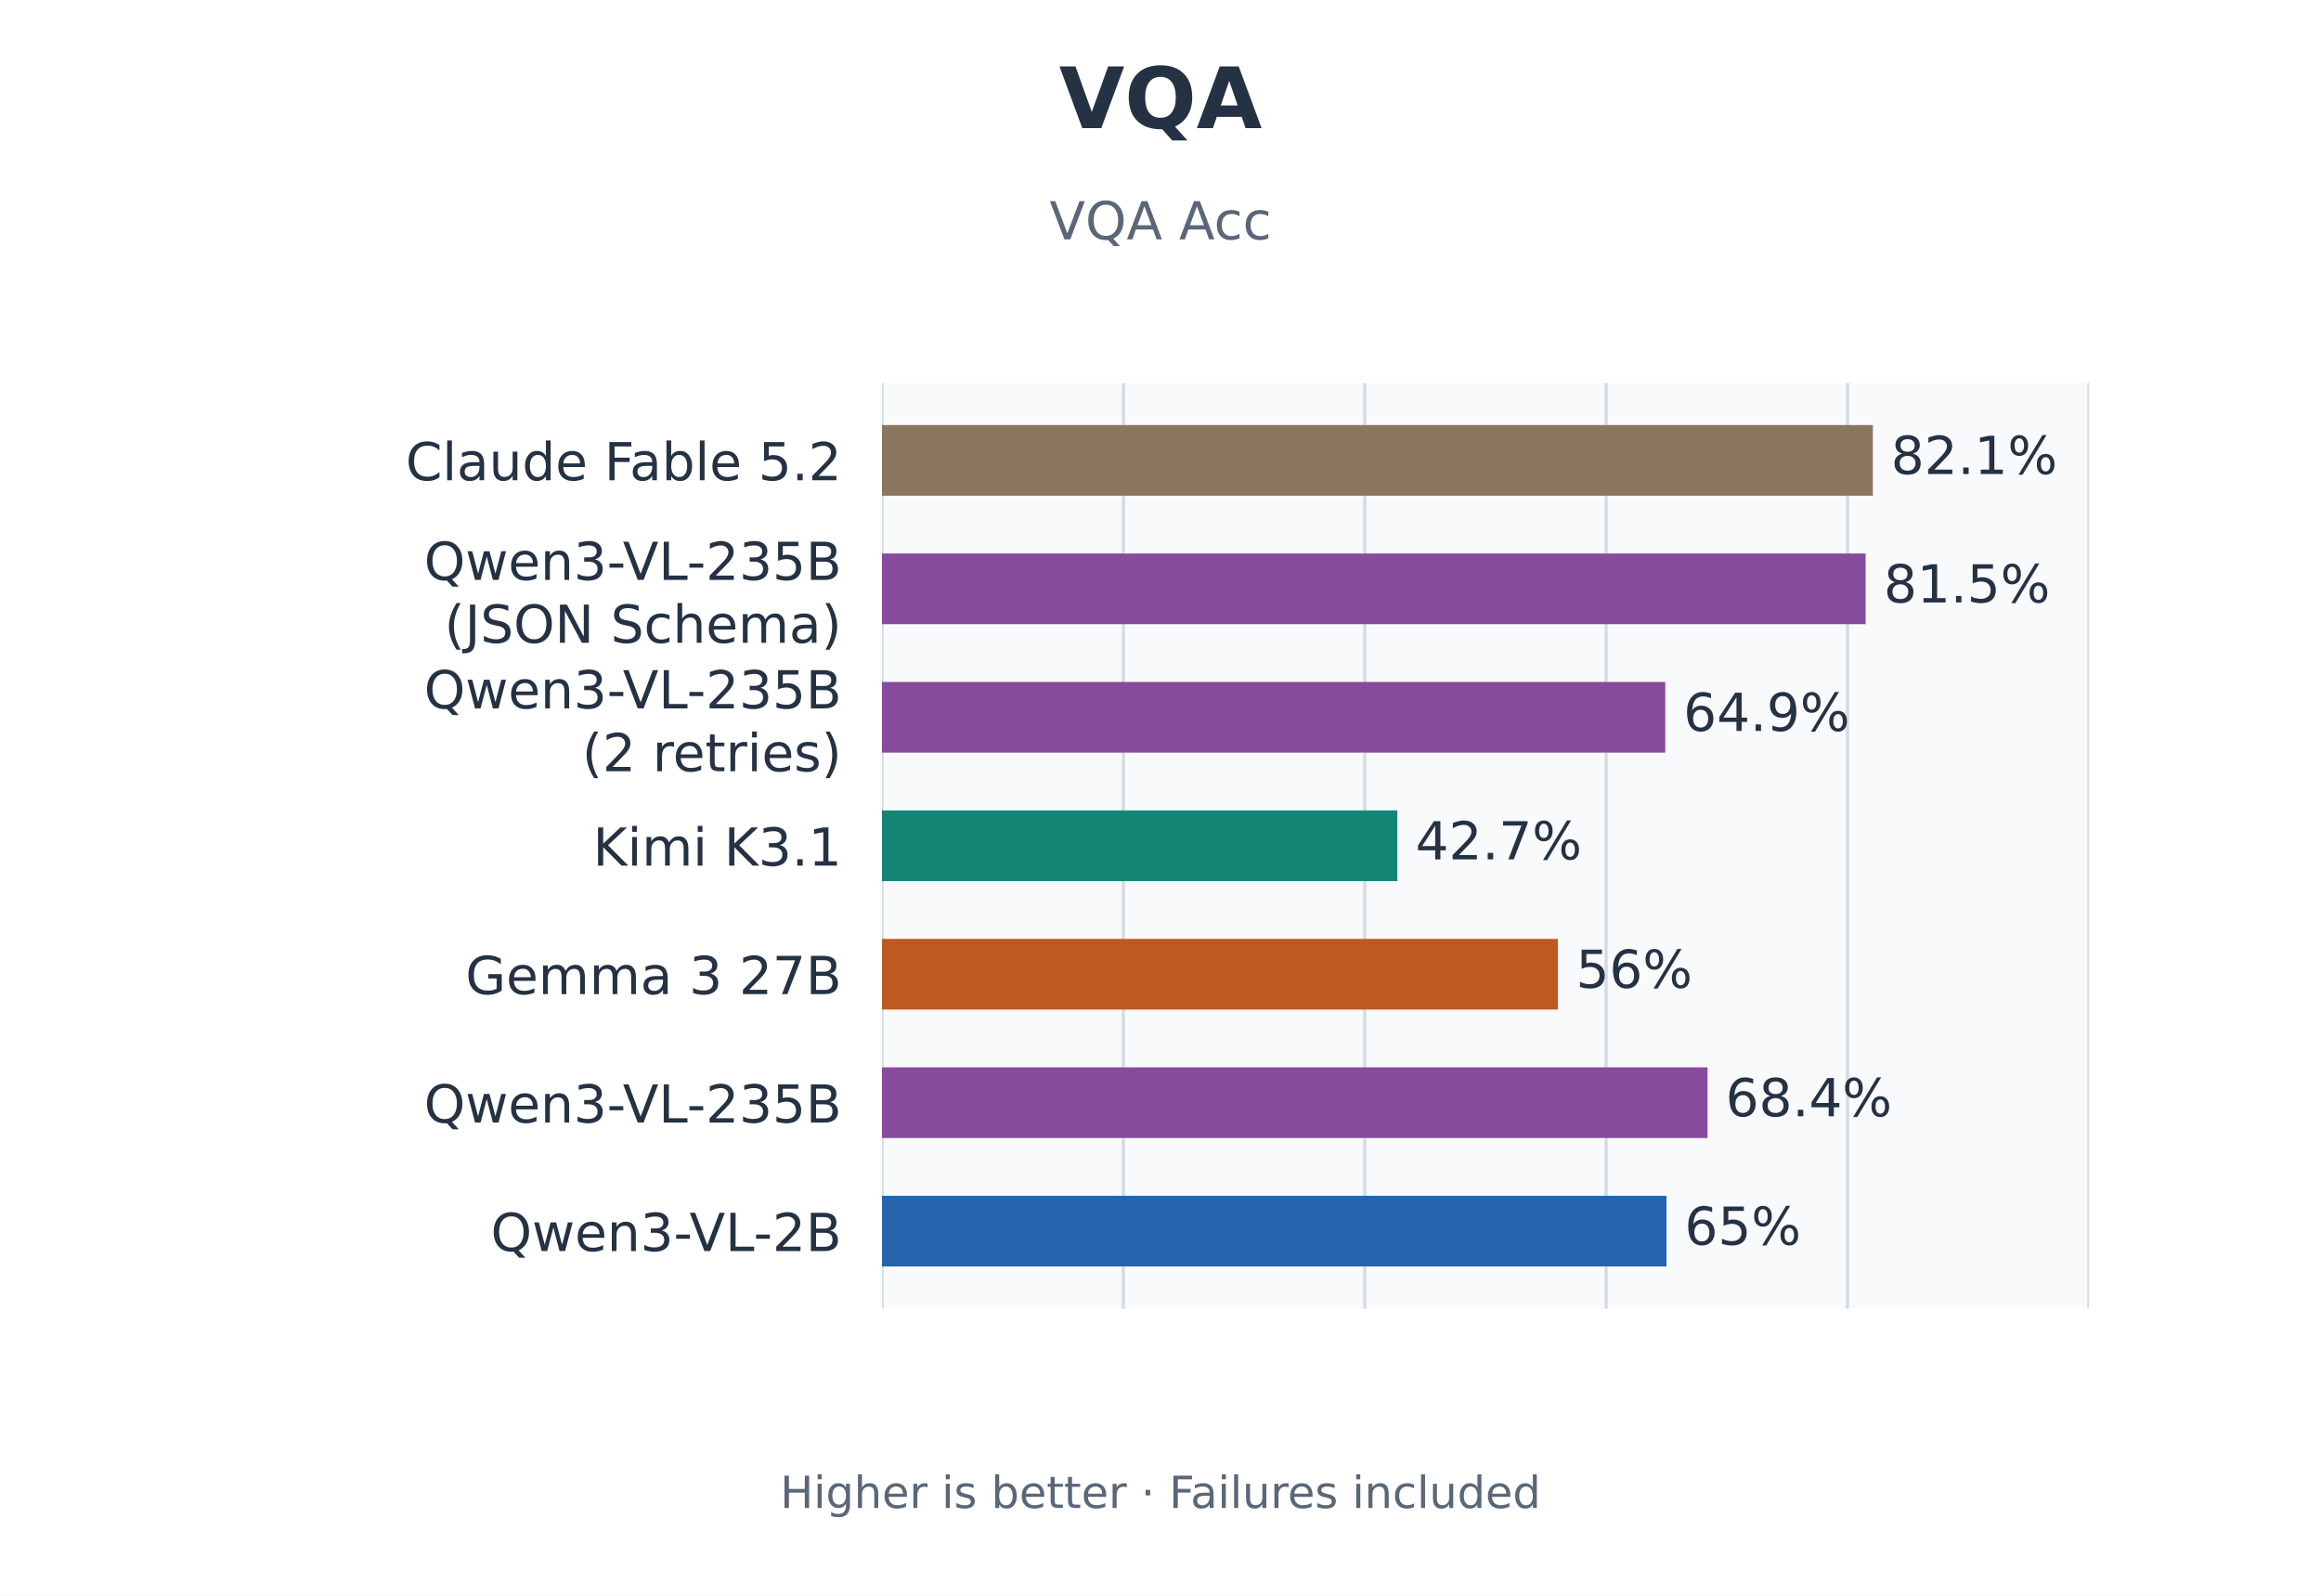
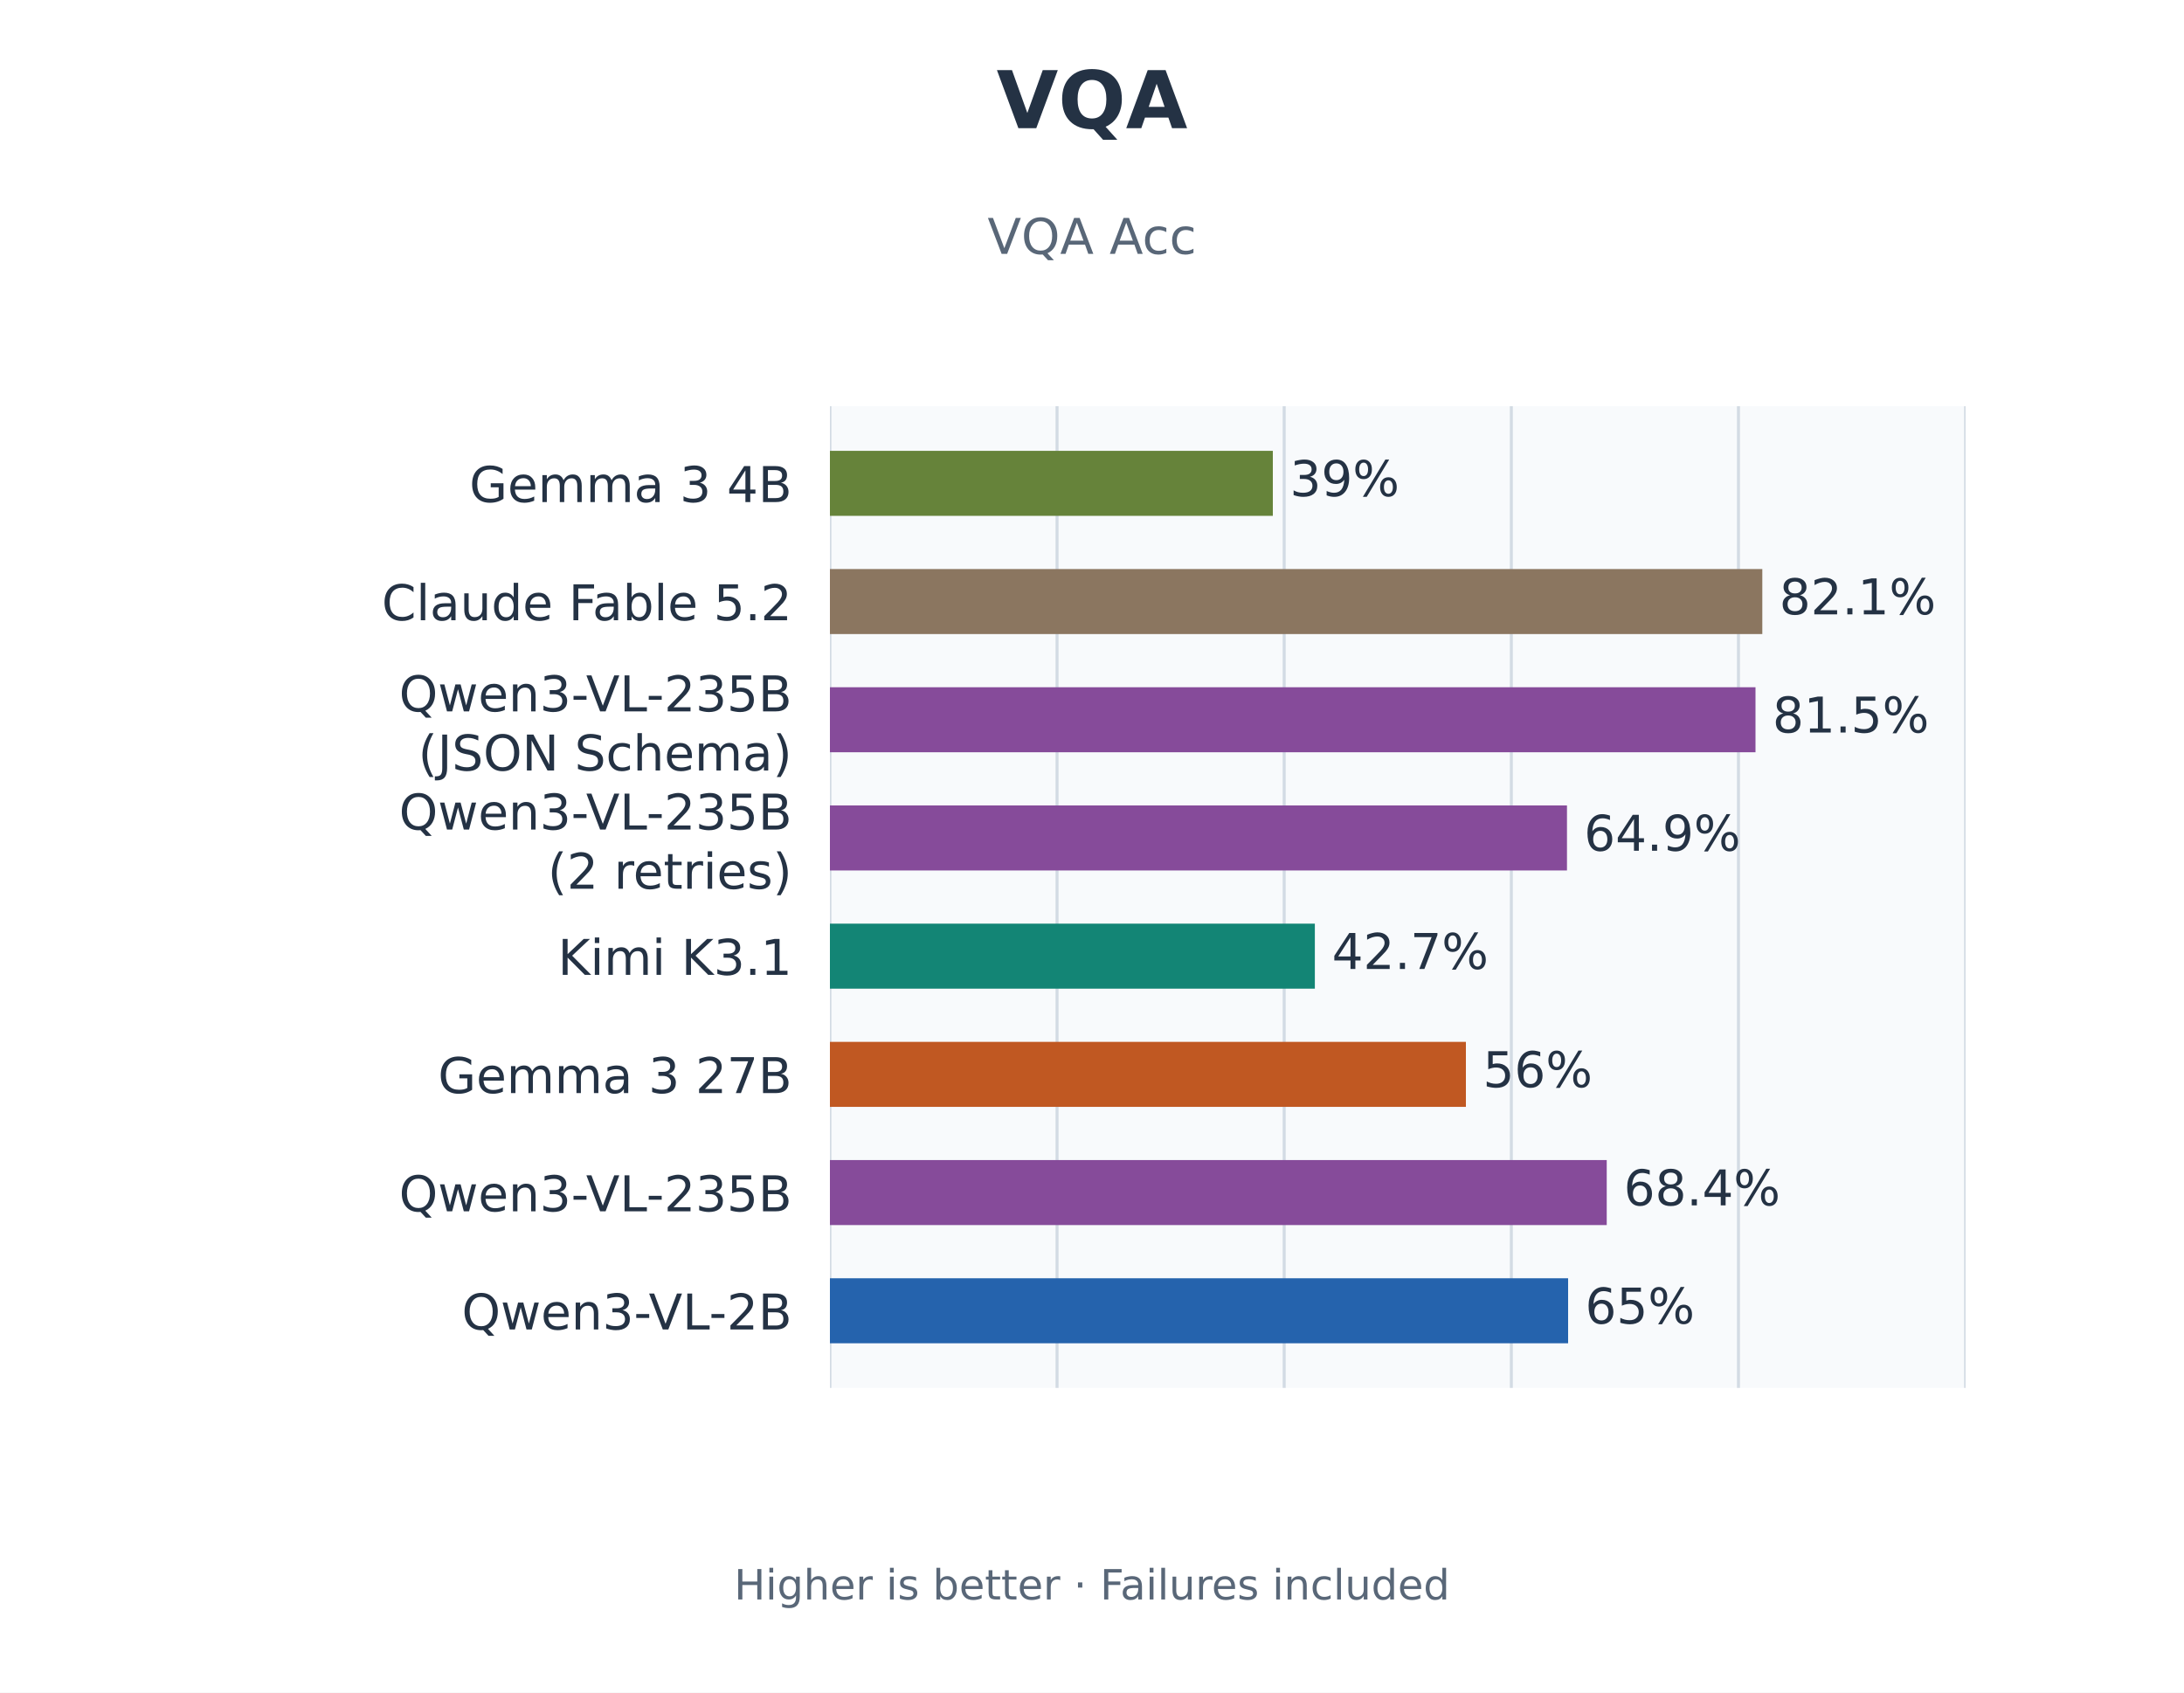
- <svg xmlns="http://www.w3.org/2000/svg" width="576pt" height="396pt" viewBox="0 0 576 396" version="1.1">
+ <svg xmlns="http://www.w3.org/2000/svg" width="576pt" height="446.4pt" viewBox="0 0 576 446.4" version="1.1">
  <defs>
    <style type="text/css">*{stroke-linejoin: round; stroke-linecap: butt}</style>
  </defs>
  <g id="figure_1">
    <g id="patch_1">
-       <path d="M 0 396 L 576 396 L 576 0 L 0 0 z " style="fill: #ffffff" />
+       <path d="M 0 446.4 L 576 446.4 L 576 0 L 0 0 z " style="fill: #ffffff" />
    </g>
    <g id="axes_1">
      <g id="patch_2">
-         <path d="M 218.88 324.72 L 518.4 324.72 L 518.4 95.04 L 218.88 95.04 z " style="fill: #f8fafc" />
+         <path d="M 218.88 366.048 L 518.4 366.048 L 518.4 107.136 L 218.88 107.136 z " style="fill: #f8fafc" />
      </g>
      <g id="matplotlib.axis_1">
        <g id="xtick_1">
          <g id="line2d_1">
-             <path d="M 218.88 324.72 L 218.88 95.04 " clip-path="url(#p2f2c2fe694)" style="fill: none; stroke: #d3dbe4; stroke-width: 0.8; stroke-linecap: square" />
+             <path d="M 218.88 366.048 L 218.88 107.136 " clip-path="url(#p8fe3437b0a)" style="fill: none; stroke: #d3dbe4; stroke-width: 0.8; stroke-linecap: square" />
          </g>
          <g id="line2d_2" />
        </g>
        <g id="xtick_2">
          <g id="line2d_3">
-             <path d="M 278.784 324.72 L 278.784 95.04 " clip-path="url(#p2f2c2fe694)" style="fill: none; stroke: #d3dbe4; stroke-width: 0.8; stroke-linecap: square" />
+             <path d="M 278.784 366.048 L 278.784 107.136 " clip-path="url(#p8fe3437b0a)" style="fill: none; stroke: #d3dbe4; stroke-width: 0.8; stroke-linecap: square" />
          </g>
          <g id="line2d_4" />
        </g>
        <g id="xtick_3">
          <g id="line2d_5">
-             <path d="M 338.688 324.72 L 338.688 95.04 " clip-path="url(#p2f2c2fe694)" style="fill: none; stroke: #d3dbe4; stroke-width: 0.8; stroke-linecap: square" />
+             <path d="M 338.688 366.048 L 338.688 107.136 " clip-path="url(#p8fe3437b0a)" style="fill: none; stroke: #d3dbe4; stroke-width: 0.8; stroke-linecap: square" />
          </g>
          <g id="line2d_6" />
        </g>
        <g id="xtick_4">
          <g id="line2d_7">
-             <path d="M 398.592 324.72 L 398.592 95.04 " clip-path="url(#p2f2c2fe694)" style="fill: none; stroke: #d3dbe4; stroke-width: 0.8; stroke-linecap: square" />
+             <path d="M 398.592 366.048 L 398.592 107.136 " clip-path="url(#p8fe3437b0a)" style="fill: none; stroke: #d3dbe4; stroke-width: 0.8; stroke-linecap: square" />
          </g>
          <g id="line2d_8" />
        </g>
        <g id="xtick_5">
          <g id="line2d_9">
-             <path d="M 458.496 324.72 L 458.496 95.04 " clip-path="url(#p2f2c2fe694)" style="fill: none; stroke: #d3dbe4; stroke-width: 0.8; stroke-linecap: square" />
+             <path d="M 458.496 366.048 L 458.496 107.136 " clip-path="url(#p8fe3437b0a)" style="fill: none; stroke: #d3dbe4; stroke-width: 0.8; stroke-linecap: square" />
          </g>
          <g id="line2d_10" />
        </g>
        <g id="xtick_6">
          <g id="line2d_11">
-             <path d="M 518.4 324.72 L 518.4 95.04 " clip-path="url(#p2f2c2fe694)" style="fill: none; stroke: #d3dbe4; stroke-width: 0.8; stroke-linecap: square" />
+             <path d="M 518.4 366.048 L 518.4 107.136 " clip-path="url(#p8fe3437b0a)" style="fill: none; stroke: #d3dbe4; stroke-width: 0.8; stroke-linecap: square" />
          </g>
          <g id="line2d_12" />
        </g>
      </g>
      <g id="matplotlib.axis_2">
        <g id="ytick_1">
          <g id="line2d_13" />
          <g id="text_1">
-             <text style="font-size: 13px; font-family: 'DejaVu Sans'; text-anchor: end; fill: #243244" x="208.88" y="119.185" transform="rotate(-0 208.88 119.1854)">Claude Fable 5.2</text>
+             <text style="font-size: 13px; font-family: 'DejaVu Sans'; text-anchor: end; fill: #243244" x="208.88" y="132.416" transform="rotate(-0 208.88 132.4164)">Gemma 3 4B</text>
          </g>
        </g>
        <g id="ytick_2">
          <g id="line2d_14" />
          <g id="text_2">
-             <text style="font-size: 13px; font-family: 'DejaVu Sans'; fill: #243244" transform="translate(105.2456 143.9116)">Qwen3-VL-235B</text>
-             <text style="font-size: 13px; font-family: 'DejaVu Sans'; fill: #243244" transform="translate(110.2892 159.5152)">(JSON Schema)</text>
+             <text style="font-size: 13px; font-family: 'DejaVu Sans'; text-anchor: end; fill: #243244" x="208.88" y="163.592" transform="rotate(-0 208.88 163.5924)">Claude Fable 5.2</text>
          </g>
        </g>
        <g id="ytick_3">
          <g id="line2d_15" />
          <g id="text_3">
-             <text style="font-size: 13px; font-family: 'DejaVu Sans'; fill: #243244" transform="translate(105.2456 175.7895)">Qwen3-VL-235B</text>
-             <text style="font-size: 13px; font-family: 'DejaVu Sans'; fill: #243244" transform="translate(144.4528 191.393)">(2 retries)</text>
+             <text style="font-size: 13px; font-family: 'DejaVu Sans'; fill: #243244" transform="translate(105.2456 187.6162)">Qwen3-VL-235B</text>
+             <text style="font-size: 13px; font-family: 'DejaVu Sans'; fill: #243244" transform="translate(110.2892 203.2197)">(JSON Schema)</text>
          </g>
        </g>
        <g id="ytick_4">
          <g id="line2d_16" />
          <g id="text_4">
-             <text style="font-size: 13px; font-family: 'DejaVu Sans'; text-anchor: end; fill: #243244" x="208.88" y="214.819" transform="rotate(-0 208.88 214.819)">Kimi K3.1</text>
+             <text style="font-size: 13px; font-family: 'DejaVu Sans'; fill: #243244" transform="translate(105.2456 218.7916)">Qwen3-VL-235B</text>
+             <text style="font-size: 13px; font-family: 'DejaVu Sans'; fill: #243244" transform="translate(144.4528 234.3952)">(2 retries)</text>
          </g>
        </g>
        <g id="ytick_5">
          <g id="line2d_17" />
          <g id="text_5">
-             <text style="font-size: 13px; font-family: 'DejaVu Sans'; text-anchor: end; fill: #243244" x="208.88" y="246.696" transform="rotate(-0 208.88 246.6963)">Gemma 3 27B</text>
+             <text style="font-size: 13px; font-family: 'DejaVu Sans'; text-anchor: end; fill: #243244" x="208.88" y="257.119" transform="rotate(-0 208.88 257.1187)">Kimi K3.1</text>
          </g>
        </g>
        <g id="ytick_6">
          <g id="line2d_18" />
          <g id="text_6">
-             <text style="font-size: 13px; font-family: 'DejaVu Sans'; text-anchor: end; fill: #243244" x="208.88" y="278.574" transform="rotate(-0 208.88 278.5742)">Qwen3-VL-235B</text>
+             <text style="font-size: 13px; font-family: 'DejaVu Sans'; text-anchor: end; fill: #243244" x="208.88" y="288.294" transform="rotate(-0 208.88 288.2936)">Gemma 3 27B</text>
          </g>
        </g>
        <g id="ytick_7">
          <g id="line2d_19" />
          <g id="text_7">
-             <text style="font-size: 13px; font-family: 'DejaVu Sans'; text-anchor: end; fill: #243244" x="208.88" y="310.452" transform="rotate(-0 208.88 310.4521)">Qwen3-VL-2B</text>
+             <text style="font-size: 13px; font-family: 'DejaVu Sans'; text-anchor: end; fill: #243244" x="208.88" y="319.469" transform="rotate(-0 208.88 319.4691)">Qwen3-VL-235B</text>
+           </g>
+         </g>
+         <g id="ytick_8">
+           <g id="line2d_20" />
+           <g id="text_8">
+             <text style="font-size: 13px; font-family: 'DejaVu Sans'; text-anchor: end; fill: #243244" x="208.88" y="350.645" transform="rotate(-0 208.88 350.6445)">Qwen3-VL-2B</text>
          </g>
        </g>
      </g>
      <g id="patch_3">
-         <path d="M 218.88 105.48 L 464.786 105.48 L 464.786 123.013 L 218.88 123.013 z " clip-path="url(#p2f2c2fe694)" style="fill: #8b7660" />
+         <path d="M 218.88 118.905 L 335.693 118.905 L 335.693 136.051 L 218.88 136.051 z " clip-path="url(#p8fe3437b0a)" style="fill: #66833a" />
      </g>
      <g id="patch_4">
-         <path d="M 218.88 137.358 L 462.989 137.358 L 462.989 154.891 L 218.88 154.891 z " clip-path="url(#p2f2c2fe694)" style="fill: #864b9a" />
+         <path d="M 218.88 150.08 L 464.786 150.08 L 464.786 167.227 L 218.88 167.227 z " clip-path="url(#p8fe3437b0a)" style="fill: #8b7660" />
      </g>
      <g id="patch_5">
-         <path d="M 218.88 169.236 L 413.268 169.236 L 413.268 186.769 L 218.88 186.769 z " clip-path="url(#p2f2c2fe694)" style="fill: #864b9a" />
+         <path d="M 218.88 181.256 L 462.989 181.256 L 462.989 198.402 L 218.88 198.402 z " clip-path="url(#p8fe3437b0a)" style="fill: #864b9a" />
      </g>
      <g id="patch_6">
-         <path d="M 218.88 201.114 L 346.775 201.114 L 346.775 218.646 L 218.88 218.646 z " clip-path="url(#p2f2c2fe694)" style="fill: #138575" />
+         <path d="M 218.88 212.431 L 413.268 212.431 L 413.268 229.578 L 218.88 229.578 z " clip-path="url(#p8fe3437b0a)" style="fill: #864b9a" />
      </g>
      <g id="patch_7">
-         <path d="M 218.88 232.991 L 386.611 232.991 L 386.611 250.524 L 218.88 250.524 z " clip-path="url(#p2f2c2fe694)" style="fill: #c05822" />
+         <path d="M 218.88 243.606 L 346.775 243.606 L 346.775 260.753 L 218.88 260.753 z " clip-path="url(#p8fe3437b0a)" style="fill: #138575" />
      </g>
      <g id="patch_8">
-         <path d="M 218.88 264.869 L 423.752 264.869 L 423.752 282.402 L 218.88 282.402 z " clip-path="url(#p2f2c2fe694)" style="fill: #864b9a" />
+         <path d="M 218.88 274.782 L 386.611 274.782 L 386.611 291.928 L 218.88 291.928 z " clip-path="url(#p8fe3437b0a)" style="fill: #c05822" />
      </g>
      <g id="patch_9">
-         <path d="M 218.88 296.747 L 413.568 296.747 L 413.568 314.28 L 218.88 314.28 z " clip-path="url(#p2f2c2fe694)" style="fill: #2563ad" />
+         <path d="M 218.88 305.957 L 423.752 305.957 L 423.752 323.104 L 218.88 323.104 z " clip-path="url(#p8fe3437b0a)" style="fill: #864b9a" />
      </g>
-       <g id="text_8">
-         <text style="font-size: 13px; font-family: 'DejaVu Sans'; text-anchor: start; fill: #243244" x="469.279" y="117.623" transform="rotate(-0 469.2787 117.6234)">82.1%</text>
+       <g id="patch_10">
+         <path d="M 218.88 337.133 L 413.568 337.133 L 413.568 354.279 L 218.88 354.279 z " clip-path="url(#p8fe3437b0a)" style="fill: #2563ad" />
      </g>
      <g id="text_9">
-         <text style="font-size: 13px; font-family: 'DejaVu Sans'; text-anchor: start; fill: #243244" x="467.482" y="149.501" transform="rotate(-0 467.4816 149.5012)">81.5%</text>
+         <text style="font-size: 13px; font-family: 'DejaVu Sans'; text-anchor: start; fill: #243244" x="340.186" y="130.855" transform="rotate(-0 340.1856 130.8549)">39%</text>
      </g>
      <g id="text_10">
-         <text style="font-size: 13px; font-family: 'DejaVu Sans'; text-anchor: start; fill: #243244" x="417.761" y="181.379" transform="rotate(-0 417.7613 181.3791)">64.9%</text>
+         <text style="font-size: 13px; font-family: 'DejaVu Sans'; text-anchor: start; fill: #243244" x="469.279" y="162.03" transform="rotate(-0 469.2787 162.0304)">82.1%</text>
      </g>
      <g id="text_11">
-         <text style="font-size: 13px; font-family: 'DejaVu Sans'; text-anchor: start; fill: #243244" x="351.268" y="213.257" transform="rotate(-0 351.2678 213.257)">42.7%</text>
+         <text style="font-size: 13px; font-family: 'DejaVu Sans'; text-anchor: start; fill: #243244" x="467.482" y="193.206" transform="rotate(-0 467.4816 193.2058)">81.5%</text>
      </g>
      <g id="text_12">
-         <text style="font-size: 13px; font-family: 'DejaVu Sans'; text-anchor: start; fill: #243244" x="391.104" y="245.135" transform="rotate(-0 391.104 245.1348)">56%</text>
+         <text style="font-size: 13px; font-family: 'DejaVu Sans'; text-anchor: start; fill: #243244" x="417.761" y="224.381" transform="rotate(-0 417.7613 224.3812)">64.9%</text>
      </g>
      <g id="text_13">
-         <text style="font-size: 13px; font-family: 'DejaVu Sans'; text-anchor: start; fill: #243244" x="428.244" y="277.013" transform="rotate(-0 428.2445 277.0127)">68.4%</text>
+         <text style="font-size: 13px; font-family: 'DejaVu Sans'; text-anchor: start; fill: #243244" x="351.268" y="255.557" transform="rotate(-0 351.2678 255.5567)">42.7%</text>
      </g>
      <g id="text_14">
-         <text style="font-size: 13px; font-family: 'DejaVu Sans'; text-anchor: start; fill: #243244" x="418.061" y="308.891" transform="rotate(-0 418.0608 308.8905)">65%</text>
+         <text style="font-size: 13px; font-family: 'DejaVu Sans'; text-anchor: start; fill: #243244" x="391.104" y="286.732" transform="rotate(-0 391.104 286.7321)">56%</text>
+       </g>
+       <g id="text_15">
+         <text style="font-size: 13px; font-family: 'DejaVu Sans'; text-anchor: start; fill: #243244" x="428.244" y="317.908" transform="rotate(-0 428.2445 317.9075)">68.4%</text>
+       </g>
+       <g id="text_16">
+         <text style="font-size: 13px; font-family: 'DejaVu Sans'; text-anchor: start; fill: #243244" x="418.061" y="349.083" transform="rotate(-0 418.0608 349.083)">65%</text>
      </g>
    </g>
-     <g id="text_15">
-       <text style="font-weight: 700; font-size: 21px; font-family: 'DejaVu Sans'; text-anchor: middle; fill: #243244" x="288" y="31.795" transform="rotate(-0 288 31.79508)">VQA</text>
+     <g id="text_17">
+       <text style="font-weight: 700; font-size: 21px; font-family: 'DejaVu Sans'; text-anchor: middle; fill: #243244" x="288" y="33.811" transform="rotate(-0 288 33.81108)">VQA</text>
    </g>
-     <g id="text_16">
-       <text style="font-size: 13px; font-family: 'DejaVu Sans'; text-anchor: middle; fill: #596778" x="288" y="59.4" transform="rotate(-0 288 59.4)">VQA Acc</text>
+     <g id="text_18">
+       <text style="font-size: 13px; font-family: 'DejaVu Sans'; text-anchor: middle; fill: #596778" x="288" y="66.96" transform="rotate(-0 288 66.96)">VQA Acc</text>
    </g>
-     <g id="text_17">
-       <text style="font-size: 11px; font-family: 'DejaVu Sans'; text-anchor: middle; fill: #596778" x="288" y="374.22" transform="rotate(-0 288 374.22)">Higher is better · Failures included</text>
+     <g id="text_19">
+       <text style="font-size: 11px; font-family: 'DejaVu Sans'; text-anchor: middle; fill: #596778" x="288" y="421.848" transform="rotate(-0 288 421.848)">Higher is better · Failures included</text>
    </g>
  </g>
  <defs>
-     <clipPath id="p2f2c2fe694">
-       <rect x="218.88" y="95.04" width="299.52" height="229.68" />
+     <clipPath id="p8fe3437b0a">
+       <rect x="218.88" y="107.136" width="299.52" height="258.912" />
    </clipPath>
  </defs>
</svg>
